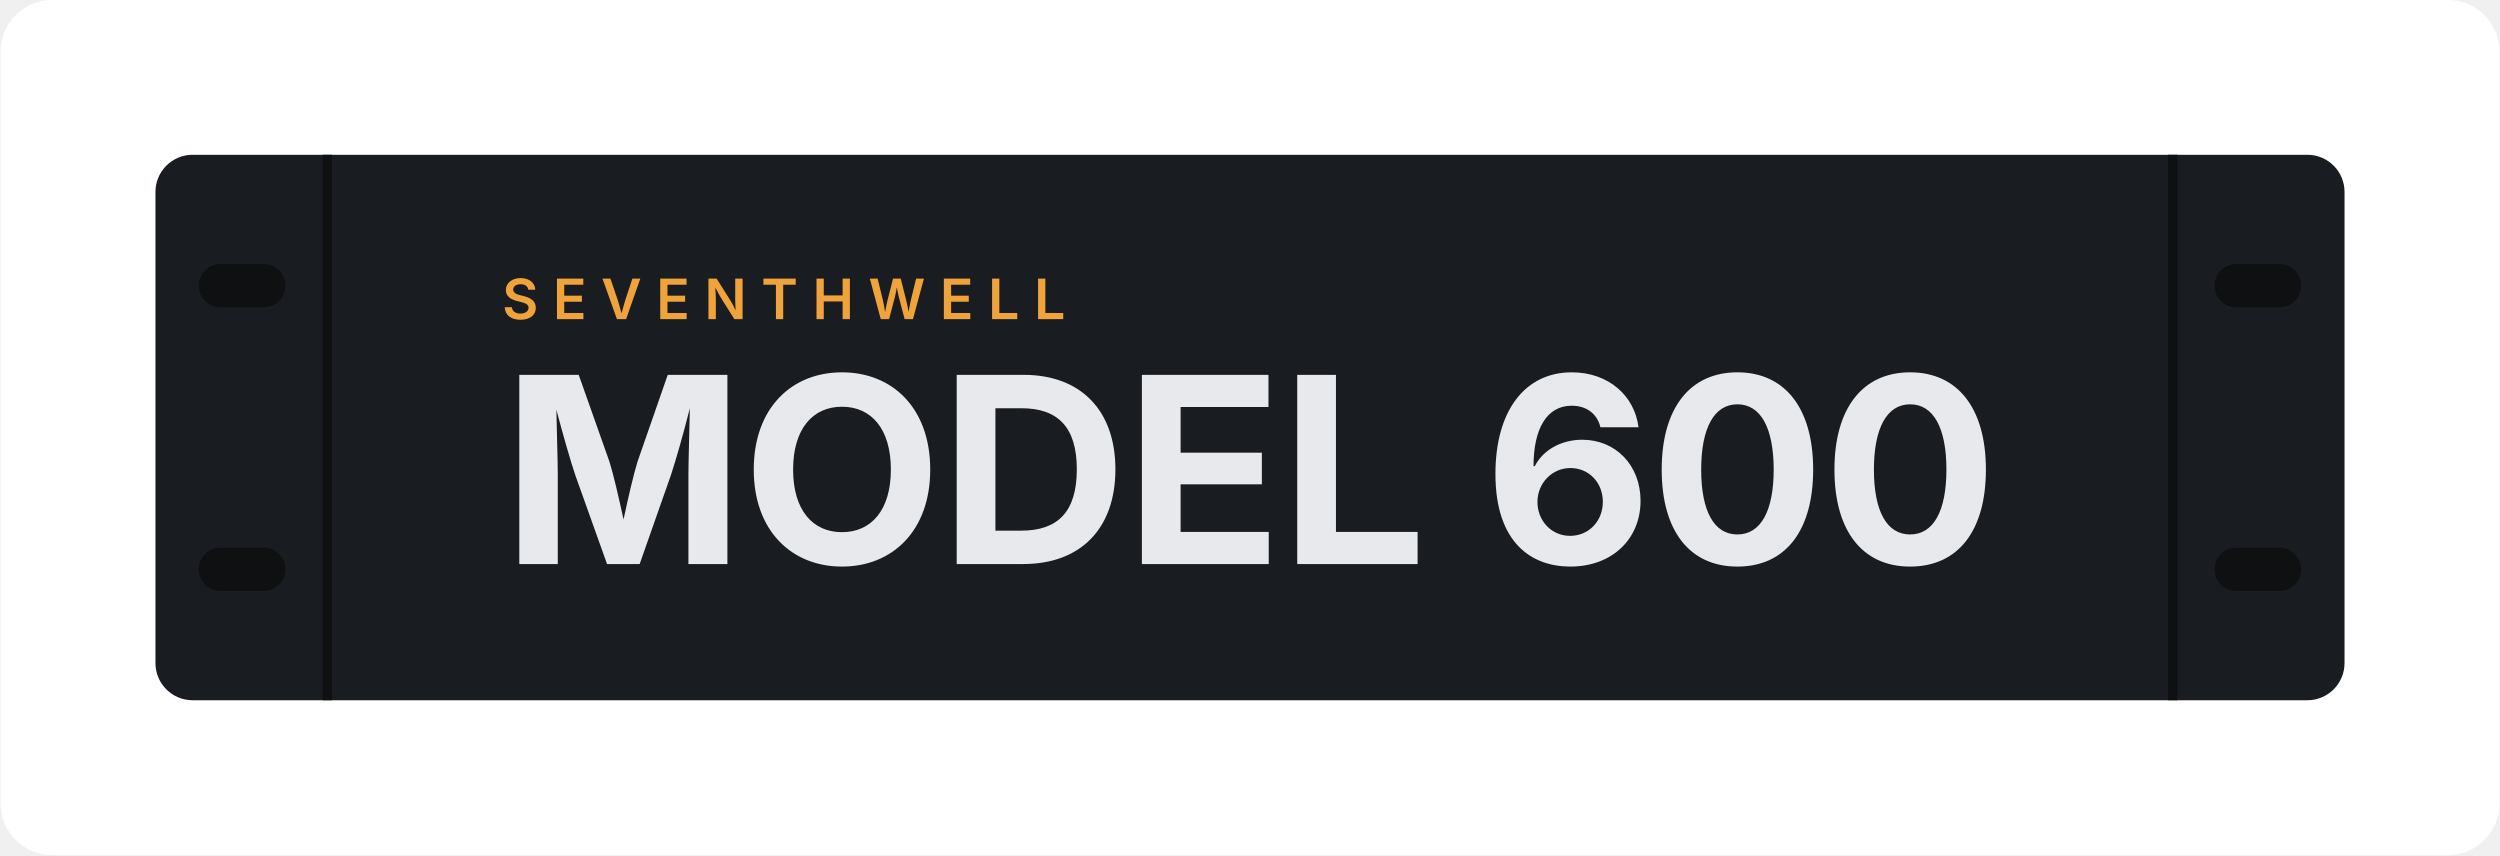
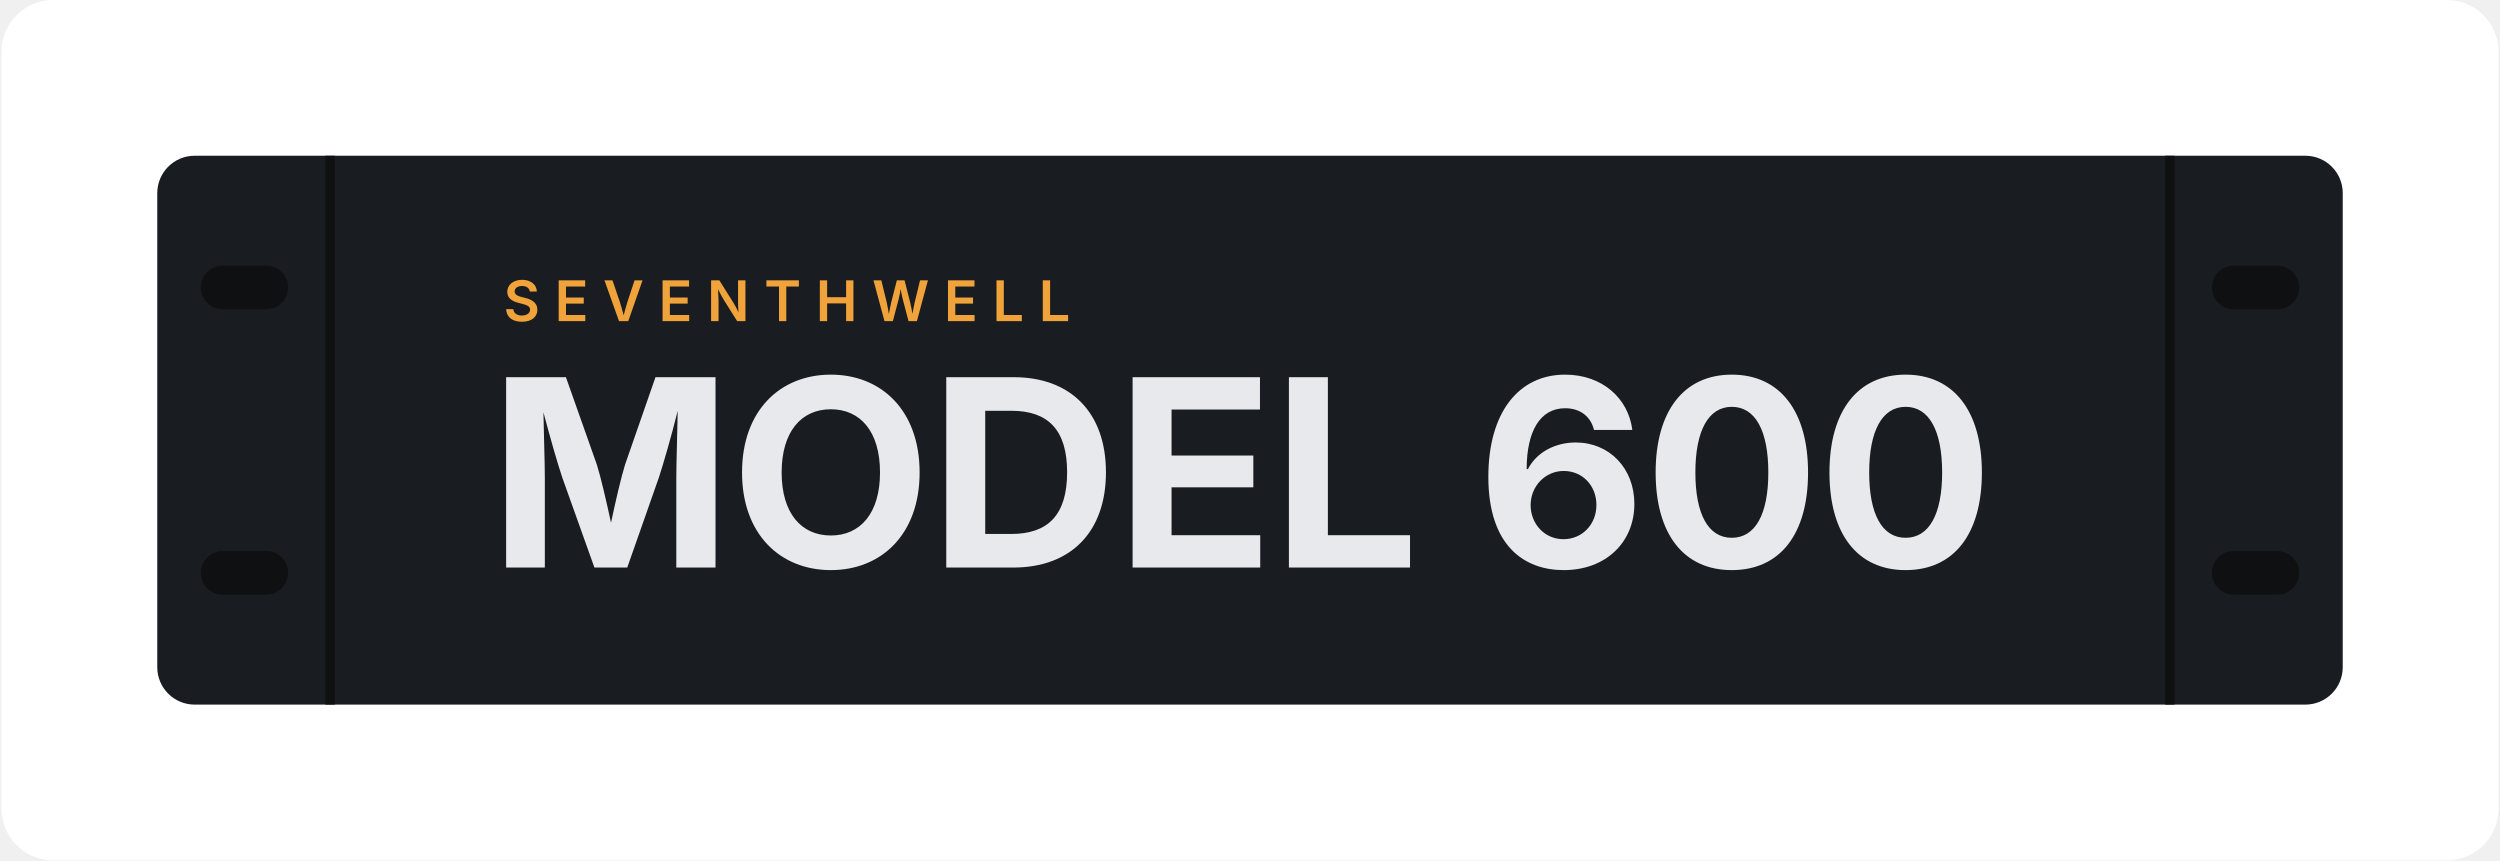
- <svg xmlns="http://www.w3.org/2000/svg" width="807" height="276" viewBox="0 0 807.17 276.21">
-   <rect width="807.17" height="276.21" rx="16.57" fill="#FFFFFF" />
-   <rect x="50" y="50" width="707.17" height="176.21" rx="12" fill="#191C20" />
+ <svg xmlns="http://www.w3.org/2000/svg" width="802" height="276" viewBox="0 0 801.63 276.21">
+   <rect width="801.63" height="276.21" rx="16.57" fill="#FFFFFF" />
+   <rect x="50" y="50" width="701.63" height="176.21" rx="12" fill="#191C20" />
  <rect x="64.00" y="85.29" width="28" height="14" rx="7" fill="#0E1012" />
  <rect x="64.00" y="176.92" width="28" height="14" rx="7" fill="#0E1012" />
-   <rect x="715.17" y="85.29" width="28" height="14" rx="7" fill="#0E1012" />
-   <rect x="715.17" y="176.92" width="28" height="14" rx="7" fill="#0E1012" />
+   <rect x="709.63" y="85.29" width="28" height="14" rx="7" fill="#0E1012" />
+   <rect x="709.63" y="176.92" width="28" height="14" rx="7" fill="#0E1012" />
  <rect x="104.00" y="50" width="3" height="176.21" fill="#0E1012" />
-   <rect x="700.17" y="50" width="3" height="176.21" fill="#0E1012" />
+   <rect x="694.63" y="50" width="3" height="176.21" fill="#0E1012" />
  <g transform="translate(162.00,103.10)">
-     <path d="M5.915 0.202C9.044 0.202 10.872 -1.371 10.872 -3.674C10.872 -5.959 8.965 -6.97 7.022 -7.436L5.801 -7.752C4.737 -8.016 3.568 -8.455 3.568 -9.554C3.568 -10.547 4.465 -11.276 5.941 -11.276C7.356 -11.276 8.306 -10.626 8.42 -9.51H10.696C10.635 -11.698 8.771 -13.271 5.977 -13.271C3.234 -13.271 1.195 -11.725 1.195 -9.413C1.195 -7.567 2.487 -6.46 4.676 -5.897L6.161 -5.511C7.576 -5.142 8.525 -4.711 8.525 -3.691C8.525 -2.566 7.444 -1.802 5.897 -1.802C4.421 -1.802 3.252 -2.47 3.146 -3.85H0.835C0.94 -1.266 2.865 0.202 5.915 0.202ZM17.705 0.0H26.248V-1.978H20.052V-5.634H25.756V-7.585H20.052V-11.118H26.213V-13.096H17.705ZM37.072 0.0H40.043L44.631 -13.096H42.064L39.814 -6.293C39.445 -5.124 39.049 -3.691 38.575 -1.872C38.091 -3.674 37.67 -5.133 37.3 -6.293L34.98 -13.096H32.405ZM51.06 0.0H59.602V-1.978H53.406V-5.634H59.11V-7.585H53.406V-11.118H59.567V-13.096H51.06ZM66.638 0.0H69.029V-6.504C69.029 -7.233 68.949 -8.613 68.862 -10.23C69.741 -8.525 70.233 -7.594 70.918 -6.495L75.005 0.0H77.668V-13.096H75.286V-6.223C75.286 -5.423 75.339 -4.096 75.427 -2.83C74.856 -4.14 74.284 -5.133 73.819 -5.88L69.292 -13.096H66.638ZM84.396 -11.118H88.439V0.0H90.786V-11.118H94.82V-13.096H84.396ZM101.548 0.0H103.894V-5.704H109.985V0.0H112.332V-13.096H109.985V-7.682H103.894V-13.096H101.548ZM122.303 0.0H124.992L126.9 -7.233C127.155 -8.209 127.322 -9.229 127.497 -10.31C127.691 -9.185 127.875 -8.147 128.113 -7.233L130.02 0.0H132.709L136.251 -13.096H133.72L132.024 -6.126C131.751 -4.948 131.514 -3.612 131.294 -2.329C131.057 -3.612 130.811 -4.948 130.521 -6.126L128.754 -13.096H126.267L124.491 -6.126C124.193 -4.939 123.955 -3.586 123.718 -2.285C123.498 -3.586 123.27 -4.939 122.997 -6.126L121.292 -13.096H118.77ZM142.689 0.0H151.232V-1.978H145.036V-5.634H150.74V-7.585H145.036V-11.118H151.197V-13.096H142.689ZM158.267 0.0H166.397V-1.978H160.614V-13.096H158.267ZM173.125 0.0H181.255V-1.978H175.472V-13.096H173.125Z" fill="#F0A33A" />
+     <path d="M5.08 0.202C8.209 0.202 10.037 -1.371 10.037 -3.674C10.037 -5.959 8.13 -6.97 6.188 -7.436L4.966 -7.752C3.902 -8.016 2.733 -8.455 2.733 -9.554C2.733 -10.547 3.63 -11.276 5.106 -11.276C6.521 -11.276 7.471 -10.626 7.585 -9.51H9.861C9.8 -11.698 7.937 -13.271 5.142 -13.271C2.399 -13.271 0.36 -11.725 0.36 -9.413C0.36 -7.567 1.652 -6.46 3.841 -5.897L5.326 -5.511C6.741 -5.142 7.69 -4.711 7.69 -3.691C7.69 -2.566 6.609 -1.802 5.062 -1.802C3.586 -1.802 2.417 -2.47 2.312 -3.85H0.0C0.105 -1.266 2.03 0.202 5.08 0.202ZM16.87 0.0H25.413V-1.978H19.217V-5.634H24.921V-7.585H19.217V-11.118H25.378V-13.096H16.87ZM36.237 0.0H39.208L43.796 -13.096H41.229L38.979 -6.293C38.61 -5.124 38.214 -3.691 37.74 -1.872C37.256 -3.674 36.835 -5.133 36.465 -6.293L34.145 -13.096H31.57ZM50.225 0.0H58.768V-1.978H52.571V-5.634H58.275V-7.585H52.571V-11.118H58.732V-13.096H50.225ZM65.803 0.0H68.194V-6.504C68.194 -7.233 68.115 -8.613 68.027 -10.23C68.906 -8.525 69.398 -7.594 70.083 -6.495L74.17 0.0H76.833V-13.096H74.451V-6.223C74.451 -5.423 74.504 -4.096 74.592 -2.83C74.021 -4.14 73.449 -5.133 72.984 -5.88L68.457 -13.096H65.803ZM83.561 -11.118H87.604V0.0H89.951V-11.118H93.985V-13.096H83.561ZM100.713 0.0H103.059V-5.704H109.15V0.0H111.497V-13.096H109.15V-7.682H103.059V-13.096H100.713ZM121.468 0.0H124.157L126.065 -7.233C126.32 -8.209 126.487 -9.229 126.662 -10.31C126.856 -9.185 127.04 -8.147 127.278 -7.233L129.185 0.0H131.874L135.416 -13.096H132.885L131.189 -6.126C130.916 -4.948 130.679 -3.612 130.459 -2.329C130.222 -3.612 129.976 -4.948 129.686 -6.126L127.919 -13.096H125.432L123.656 -6.126C123.358 -4.939 123.12 -3.586 122.883 -2.285C122.663 -3.586 122.435 -4.939 122.162 -6.126L120.457 -13.096H117.935ZM141.854 0.0H150.397V-1.978H144.201V-5.634H149.905V-7.585H144.201V-11.118H150.362V-13.096H141.854ZM157.433 0.0H165.562V-1.978H159.779V-13.096H157.433ZM172.29 0.0H180.42V-1.978H174.637V-13.096H172.29Z" fill="#F0A33A" />
  </g>
  <g transform="translate(162.00,182.21)">
-     <path d="M5.537 0.0H17.965V-28.834C17.965 -33.428 17.637 -42.41 17.514 -49.834C19.688 -41.631 22.148 -33.059 23.584 -28.834L33.879 0.0H44.42L54.551 -28.834C55.986 -33.182 58.57 -42.082 60.621 -50.326C60.498 -42.615 60.17 -33.428 60.17 -28.834V0.0H72.762V-61.113H53.484L43.723 -33.059C42.492 -29.162 40.605 -21.0 39.211 -14.396C37.775 -21.041 35.889 -29.203 34.658 -33.059L24.732 -61.113H5.537ZM109.779 0.82C125.98 0.82 138.285 -10.623 138.285 -30.516C138.285 -50.49 125.98 -61.934 109.779 -61.934C93.578 -61.934 81.273 -50.49 81.273 -30.516C81.273 -10.664 93.578 0.82 109.779 0.82ZM109.779 -10.295C100.305 -10.295 93.988 -17.432 93.988 -30.516C93.988 -43.641 100.305 -50.818 109.779 -50.818C119.254 -50.818 125.57 -43.682 125.57 -30.516C125.57 -17.432 119.254 -10.295 109.779 -10.295ZM168.33 0.0C186.91 0.0 198.107 -11.484 198.107 -30.598C198.107 -49.629 186.91 -61.113 168.535 -61.113H146.838V0.0ZM159.347 -10.787V-50.326H167.797C179.486 -50.326 185.638 -44.256 185.638 -30.598C185.638 -16.857 179.486 -10.787 167.715 -10.787ZM206.66 0.0H247.634V-10.377H219.169V-25.758H245.419V-35.971H219.169V-50.736H247.552V-61.113H206.66ZM256.843 0.0H295.726V-10.377H269.353V-61.113H256.843ZM345.069 0.82C358.564 0.82 367.751 -8.08 367.751 -20.426C367.751 -31.91 359.712 -40.154 348.925 -40.154C342.239 -40.154 336.333 -36.955 333.585 -31.623H333.175C333.175 -43.682 337.44 -51.146 345.521 -51.146C350.36 -51.146 353.765 -48.48 354.79 -44.174H367.095C365.864 -54.223 357.538 -61.934 345.521 -61.934C330.509 -61.934 320.87 -49.67 320.87 -29.121C320.87 -6.727 332.642 0.82 345.069 0.82ZM344.987 -9.105C338.917 -9.105 334.446 -14.027 334.446 -20.057C334.446 -26.045 339.081 -31.008 345.069 -31.008C351.14 -31.008 355.569 -26.25 355.569 -20.098C355.569 -13.863 351.017 -9.105 344.987 -9.105ZM399.026 0.82C414.53 0.82 423.513 -10.705 423.513 -30.516C423.513 -50.285 414.448 -61.934 399.026 -61.934C383.645 -61.934 374.581 -50.285 374.581 -30.516C374.581 -10.705 383.604 0.82 399.026 0.82ZM399.026 -9.557C391.479 -9.557 387.337 -17.104 387.337 -30.516C387.337 -43.928 391.52 -51.598 399.026 -51.598C406.573 -51.598 410.757 -43.969 410.757 -30.516C410.757 -17.104 406.573 -9.557 399.026 -9.557ZM454.829 0.82C470.333 0.82 479.315 -10.705 479.315 -30.516C479.315 -50.285 470.251 -61.934 454.829 -61.934C439.448 -61.934 430.384 -50.285 430.384 -30.516C430.384 -10.705 439.407 0.82 454.829 0.82ZM454.829 -9.557C447.282 -9.557 443.139 -17.104 443.139 -30.516C443.139 -43.928 447.323 -51.598 454.829 -51.598C462.376 -51.598 466.559 -43.969 466.559 -30.516C466.559 -17.104 462.376 -9.557 454.829 -9.557Z" fill="#E7E9EC" />
+     <path d="M0.0 0.0H12.428V-28.834C12.428 -33.428 12.1 -42.41 11.977 -49.834C14.15 -41.631 16.611 -33.059 18.047 -28.834L28.342 0.0H38.883L49.014 -28.834C50.449 -33.182 53.033 -42.082 55.084 -50.326C54.961 -42.615 54.633 -33.428 54.633 -28.834V0.0H67.225V-61.113H47.947L38.186 -33.059C36.955 -29.162 35.068 -21.0 33.674 -14.396C32.238 -21.041 30.352 -29.203 29.121 -33.059L19.195 -61.113H0.0ZM104.242 0.82C120.443 0.82 132.748 -10.623 132.748 -30.516C132.748 -50.49 120.443 -61.934 104.242 -61.934C88.041 -61.934 75.736 -50.49 75.736 -30.516C75.736 -10.664 88.041 0.82 104.242 0.82ZM104.242 -10.295C94.767 -10.295 88.451 -17.432 88.451 -30.516C88.451 -43.641 94.767 -50.818 104.242 -50.818C113.717 -50.818 120.033 -43.682 120.033 -30.516C120.033 -17.432 113.717 -10.295 104.242 -10.295ZM162.793 0.0C181.373 0.0 192.57 -11.484 192.57 -30.598C192.57 -49.629 181.373 -61.113 162.998 -61.113H141.3V0.0ZM153.81 -10.787V-50.326H162.259C173.949 -50.326 180.101 -44.256 180.101 -30.598C180.101 -16.857 173.949 -10.787 162.177 -10.787ZM201.123 0.0H242.097V-10.377H213.632V-25.758H239.882V-35.971H213.632V-50.736H242.015V-61.113H201.123ZM251.306 0.0H290.189V-10.377H263.816V-61.113H251.306ZM339.532 0.82C353.026 0.82 362.214 -8.08 362.214 -20.426C362.214 -31.91 354.175 -40.154 343.388 -40.154C336.702 -40.154 330.796 -36.955 328.048 -31.623H327.638C327.638 -43.682 331.903 -51.146 339.983 -51.146C344.823 -51.146 348.228 -48.48 349.253 -44.174H361.558C360.327 -54.223 352.001 -61.934 339.983 -61.934C324.972 -61.934 315.333 -49.67 315.333 -29.121C315.333 -6.727 327.105 0.82 339.532 0.82ZM339.45 -9.105C333.38 -9.105 328.909 -14.027 328.909 -20.057C328.909 -26.045 333.544 -31.008 339.532 -31.008C345.603 -31.008 350.032 -26.25 350.032 -20.098C350.032 -13.863 345.48 -9.105 339.45 -9.105ZM393.489 0.82C408.993 0.82 417.975 -10.705 417.975 -30.516C417.975 -50.285 408.911 -61.934 393.489 -61.934C378.108 -61.934 369.044 -50.285 369.044 -30.516C369.044 -10.705 378.067 0.82 393.489 0.82ZM393.489 -9.557C385.942 -9.557 381.8 -17.104 381.8 -30.516C381.8 -43.928 385.983 -51.598 393.489 -51.598C401.036 -51.598 405.22 -43.969 405.22 -30.516C405.22 -17.104 401.036 -9.557 393.489 -9.557ZM449.292 0.82C464.796 0.82 473.778 -10.705 473.778 -30.516C473.778 -50.285 464.714 -61.934 449.292 -61.934C433.911 -61.934 424.846 -50.285 424.846 -30.516C424.846 -10.705 433.87 0.82 449.292 0.82ZM449.292 -9.557C441.745 -9.557 437.602 -17.104 437.602 -30.516C437.602 -43.928 441.786 -51.598 449.292 -51.598C456.839 -51.598 461.022 -43.969 461.022 -30.516C461.022 -17.104 456.839 -9.557 449.292 -9.557Z" fill="#E7E9EC" />
  </g>
</svg>
